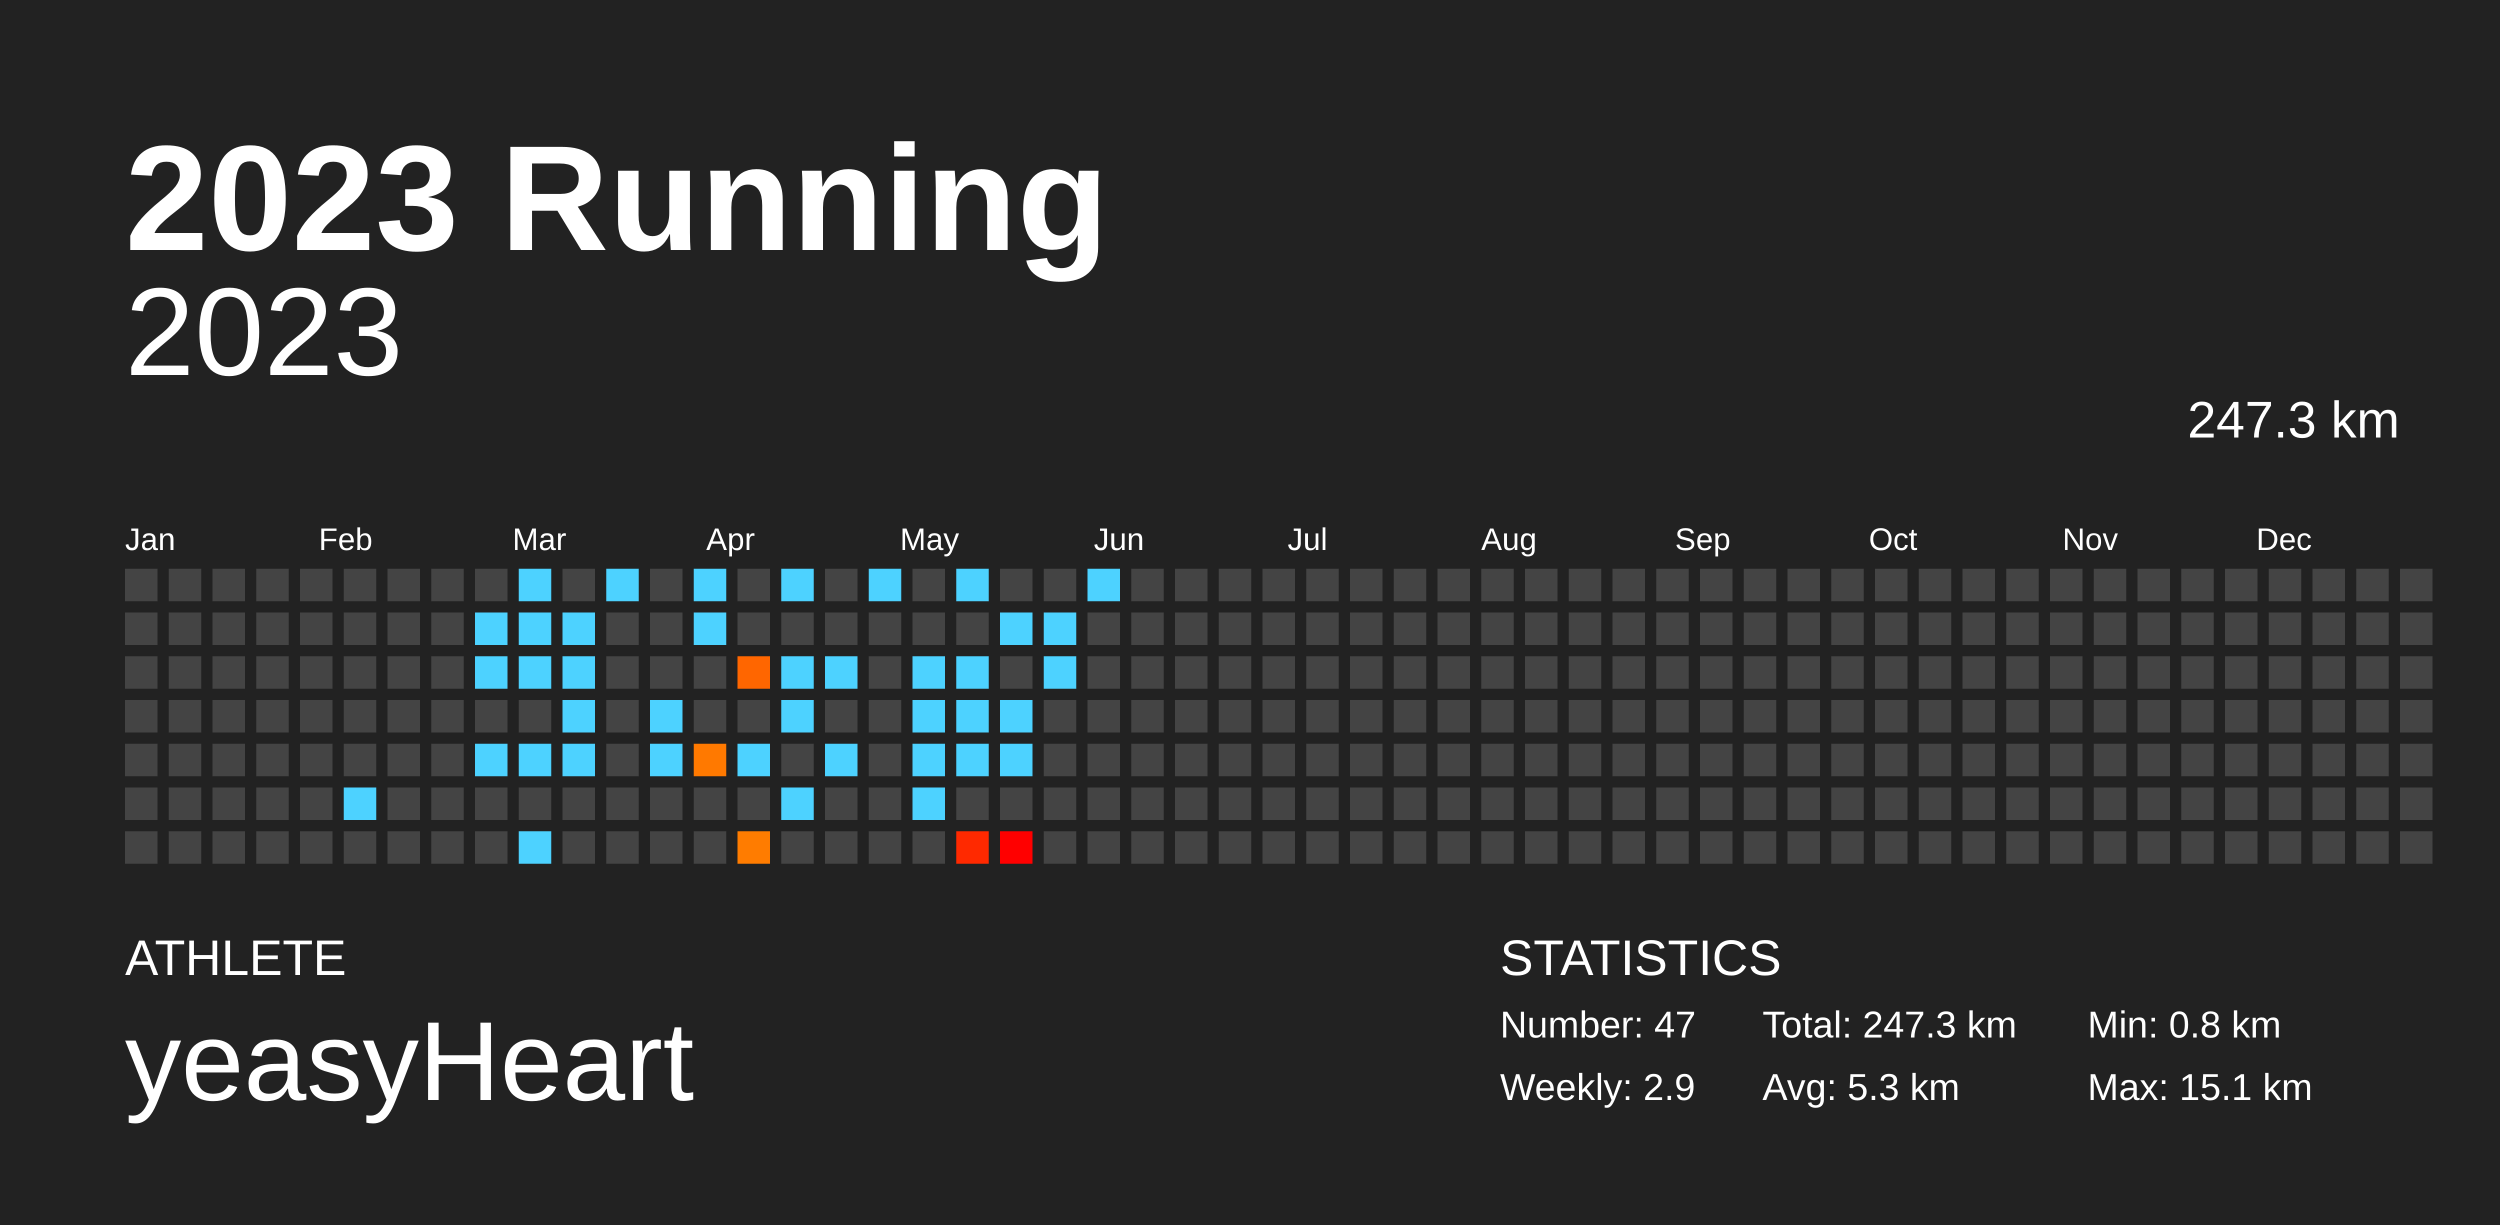
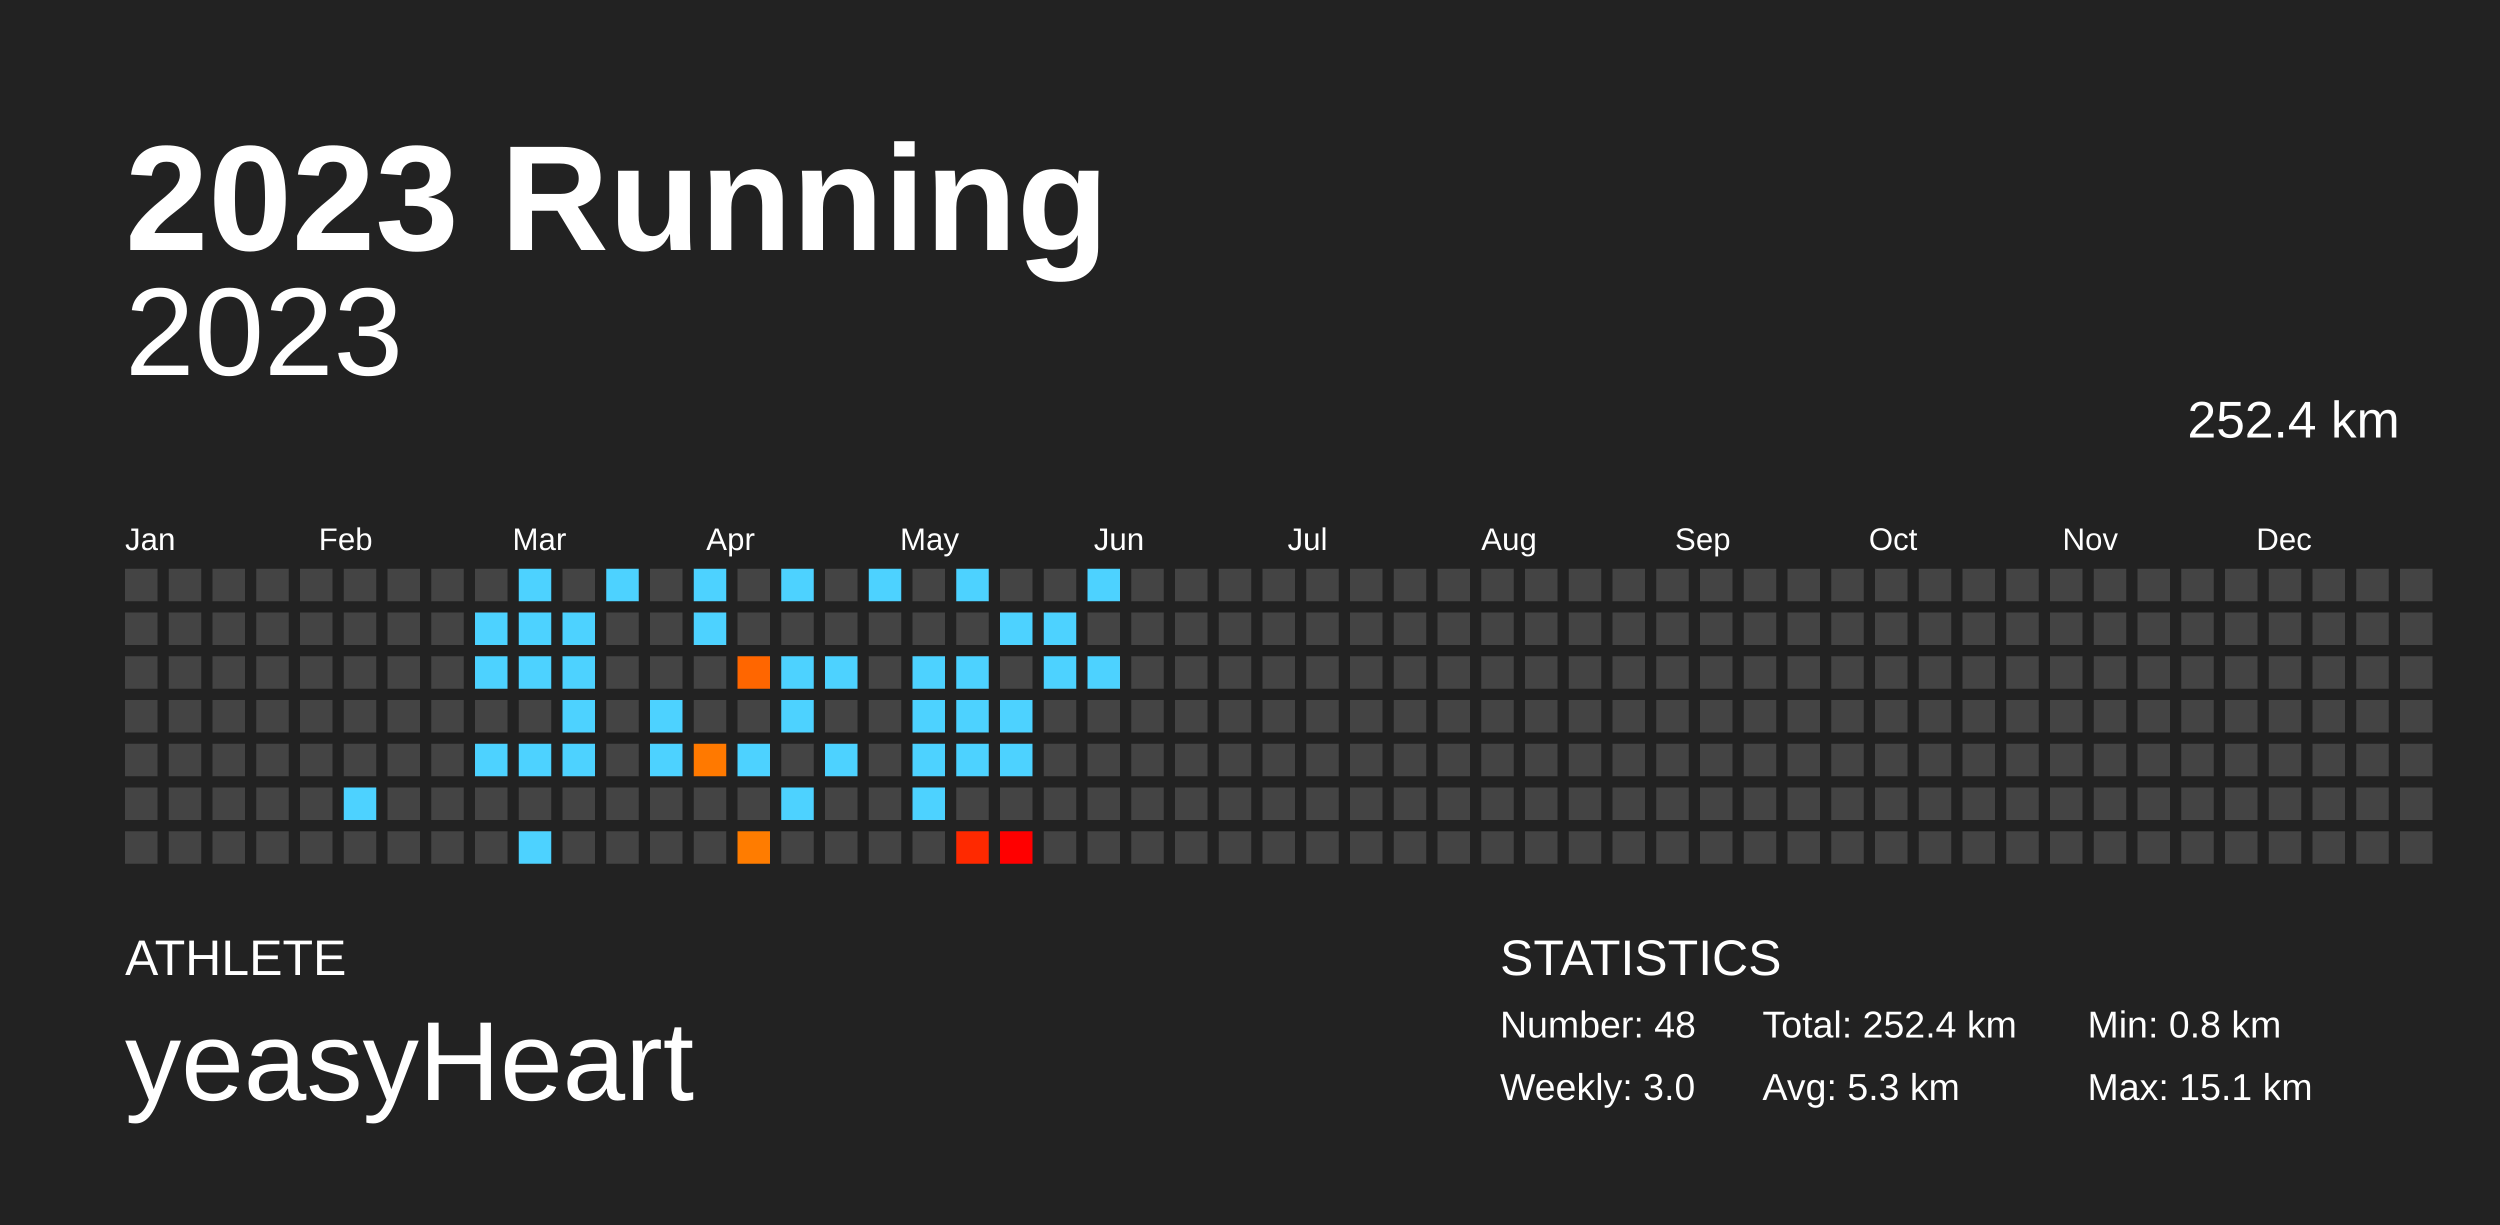
<svg xmlns="http://www.w3.org/2000/svg" baseProfile="full" height="98mm" version="1.1" viewBox="0,0,200,98" width="200mm">
  <defs />
  <rect fill="#222222" height="98" width="200" x="0" y="0" />
  <text fill="#FFFFFF" style="font-size:12px; font-family:Arial; font-weight:bold;" x="10" y="20">2023 Running</text>
  <text fill="#FFFFFF" style="font-size:4px; font-family:Arial" x="10" y="78">ATHLETE</text>
  <text fill="#FFFFFF" style="font-size:9px; font-family:Arial" x="10" y="88">yeasyHeart</text>
  <text fill="#FFFFFF" style="font-size:4px; font-family:Arial" x="120" y="78">STATISTICS</text>
-   <text fill="#FFFFFF" style="font-size:3px; font-family:Arial" x="120" y="83">Number: 47</text>
-   <text fill="#FFFFFF" style="font-size:3px; font-family:Arial" x="120" y="88">Weekly: 2.9</text>
-   <text fill="#FFFFFF" style="font-size:3px; font-family:Arial" x="141" y="83">Total: 247.3 km</text>
+   <text fill="#FFFFFF" style="font-size:3px; font-family:Arial" x="120" y="83">Number: 48</text>
+   <text fill="#FFFFFF" style="font-size:3px; font-family:Arial" x="120" y="88">Weekly: 3.0</text>
+   <text fill="#FFFFFF" style="font-size:3px; font-family:Arial" x="141" y="83">Total: 252.4 km</text>
  <text fill="#FFFFFF" style="font-size:3px; font-family:Arial" x="141" y="88">Avg: 5.3 km</text>
  <text fill="#FFFFFF" style="font-size:3px; font-family:Arial" x="167" y="83">Min: 0.8 km</text>
  <text fill="#FFFFFF" style="font-size:3px; font-family:Arial" x="167" y="88">Max: 15.1 km</text>
  <text alignment-baseline="hanging" fill="#FFFFFF" style="font-size:10.0px; font-family:Arial;" x="10" y="30">2023</text>
-   <text alignment-baseline="hanging" fill="#FFFFFF" style="font-size:4.125px; font-family:Arial;" x="175" y="35">247.3 km</text>
+   <text alignment-baseline="hanging" fill="#FFFFFF" style="font-size:4.125px; font-family:Arial;" x="175" y="35">252.4 km</text>
  <text fill="#FFFFFF" style="font-size:2.5px; font-family:Arial" x="10.0" y="44">Jan</text>
  <text fill="#FFFFFF" style="font-size:2.5px; font-family:Arial" x="25.5" y="44">Feb</text>
  <text fill="#FFFFFF" style="font-size:2.5px; font-family:Arial" x="41.0" y="44">Mar</text>
  <text fill="#FFFFFF" style="font-size:2.5px; font-family:Arial" x="56.5" y="44">Apr</text>
  <text fill="#FFFFFF" style="font-size:2.5px; font-family:Arial" x="72.0" y="44">May</text>
  <text fill="#FFFFFF" style="font-size:2.5px; font-family:Arial" x="87.5" y="44">Jun</text>
  <text fill="#FFFFFF" style="font-size:2.5px; font-family:Arial" x="103.0" y="44">Jul</text>
  <text fill="#FFFFFF" style="font-size:2.5px; font-family:Arial" x="118.5" y="44">Aug</text>
  <text fill="#FFFFFF" style="font-size:2.5px; font-family:Arial" x="134.0" y="44">Sep</text>
  <text fill="#FFFFFF" style="font-size:2.5px; font-family:Arial" x="149.5" y="44">Oct</text>
  <text fill="#FFFFFF" style="font-size:2.5px; font-family:Arial" x="165.0" y="44">Nov</text>
  <text fill="#FFFFFF" style="font-size:2.5px; font-family:Arial" x="180.5" y="44">Dec</text>
  <rect fill="#444444" height="2.6" width="2.6" x="10.0" y="45.5" />
  <rect fill="#444444" height="2.6" width="2.6" x="10.0" y="49.0" />
  <rect fill="#444444" height="2.6" width="2.6" x="10.0" y="52.5" />
  <rect fill="#444444" height="2.6" width="2.6" x="10.0" y="56.0" />
  <rect fill="#444444" height="2.6" width="2.6" x="10.0" y="59.5" />
  <rect fill="#444444" height="2.6" width="2.6" x="10.0" y="63.0" />
  <rect fill="#444444" height="2.6" width="2.6" x="10.0" y="66.5" />
  <rect fill="#444444" height="2.6" width="2.6" x="13.5" y="45.5" />
  <rect fill="#444444" height="2.6" width="2.6" x="13.5" y="49.0" />
  <rect fill="#444444" height="2.6" width="2.6" x="13.5" y="52.5" />
  <rect fill="#444444" height="2.6" width="2.6" x="13.5" y="56.0" />
  <rect fill="#444444" height="2.6" width="2.6" x="13.5" y="59.5" />
  <rect fill="#444444" height="2.6" width="2.6" x="13.5" y="63.0" />
  <rect fill="#444444" height="2.6" width="2.6" x="13.5" y="66.5" />
  <rect fill="#444444" height="2.6" width="2.6" x="17.0" y="45.5" />
  <rect fill="#444444" height="2.6" width="2.6" x="17.0" y="49.0" />
  <rect fill="#444444" height="2.6" width="2.6" x="17.0" y="52.5" />
  <rect fill="#444444" height="2.6" width="2.6" x="17.0" y="56.0" />
  <rect fill="#444444" height="2.6" width="2.6" x="17.0" y="59.5" />
  <rect fill="#444444" height="2.6" width="2.6" x="17.0" y="63.0" />
  <rect fill="#444444" height="2.6" width="2.6" x="17.0" y="66.5" />
  <rect fill="#444444" height="2.6" width="2.6" x="20.5" y="45.5" />
  <rect fill="#444444" height="2.6" width="2.6" x="20.5" y="49.0" />
  <rect fill="#444444" height="2.6" width="2.6" x="20.5" y="52.5" />
  <rect fill="#444444" height="2.6" width="2.6" x="20.5" y="56.0" />
  <rect fill="#444444" height="2.6" width="2.6" x="20.5" y="59.5" />
  <rect fill="#444444" height="2.6" width="2.6" x="20.5" y="63.0" />
  <rect fill="#444444" height="2.6" width="2.6" x="20.5" y="66.5" />
  <rect fill="#444444" height="2.6" width="2.6" x="24.0" y="45.5" />
  <rect fill="#444444" height="2.6" width="2.6" x="24.0" y="49.0" />
  <rect fill="#444444" height="2.6" width="2.6" x="24.0" y="52.5" />
  <rect fill="#444444" height="2.6" width="2.6" x="24.0" y="56.0" />
  <rect fill="#444444" height="2.6" width="2.6" x="24.0" y="59.5" />
  <rect fill="#444444" height="2.6" width="2.6" x="24.0" y="63.0" />
  <rect fill="#444444" height="2.6" width="2.6" x="24.0" y="66.5" />
  <rect fill="#444444" height="2.6" width="2.6" x="27.5" y="45.5" />
  <rect fill="#444444" height="2.6" width="2.6" x="27.5" y="49.0" />
  <rect fill="#444444" height="2.6" width="2.6" x="27.5" y="52.5" />
  <rect fill="#444444" height="2.6" width="2.6" x="27.5" y="56.0" />
  <rect fill="#444444" height="2.6" width="2.6" x="27.5" y="59.5" />
  <rect fill="#4dd2ff" height="2.6" width="2.6" x="27.5" y="63.0" />
  <rect fill="#444444" height="2.6" width="2.6" x="27.5" y="66.5" />
  <rect fill="#444444" height="2.6" width="2.6" x="31.0" y="45.5" />
  <rect fill="#444444" height="2.6" width="2.6" x="31.0" y="49.0" />
  <rect fill="#444444" height="2.6" width="2.6" x="31.0" y="52.5" />
  <rect fill="#444444" height="2.6" width="2.6" x="31.0" y="56.0" />
  <rect fill="#444444" height="2.6" width="2.6" x="31.0" y="59.5" />
  <rect fill="#444444" height="2.6" width="2.6" x="31.0" y="63.0" />
  <rect fill="#444444" height="2.6" width="2.6" x="31.0" y="66.5" />
  <rect fill="#444444" height="2.6" width="2.6" x="34.5" y="45.5" />
  <rect fill="#444444" height="2.6" width="2.6" x="34.5" y="49.0" />
  <rect fill="#444444" height="2.6" width="2.6" x="34.5" y="52.5" />
  <rect fill="#444444" height="2.6" width="2.6" x="34.5" y="56.0" />
  <rect fill="#444444" height="2.6" width="2.6" x="34.5" y="59.5" />
  <rect fill="#444444" height="2.6" width="2.6" x="34.5" y="63.0" />
  <rect fill="#444444" height="2.6" width="2.6" x="34.5" y="66.5" />
  <rect fill="#444444" height="2.6" width="2.6" x="38.0" y="45.5" />
  <rect fill="#4dd2ff" height="2.6" width="2.6" x="38.0" y="49.0" />
  <rect fill="#4dd2ff" height="2.6" width="2.6" x="38.0" y="52.5" />
  <rect fill="#444444" height="2.6" width="2.6" x="38.0" y="56.0" />
  <rect fill="#4dd2ff" height="2.6" width="2.6" x="38.0" y="59.5" />
  <rect fill="#444444" height="2.6" width="2.6" x="38.0" y="63.0" />
  <rect fill="#444444" height="2.6" width="2.6" x="38.0" y="66.5" />
  <rect fill="#4dd2ff" height="2.6" width="2.6" x="41.5" y="45.5" />
  <rect fill="#4dd2ff" height="2.6" width="2.6" x="41.5" y="49.0" />
  <rect fill="#4dd2ff" height="2.6" width="2.6" x="41.5" y="52.5" />
  <rect fill="#444444" height="2.6" width="2.6" x="41.5" y="56.0" />
  <rect fill="#4dd2ff" height="2.6" width="2.6" x="41.5" y="59.5" />
  <rect fill="#444444" height="2.6" width="2.6" x="41.5" y="63.0" />
  <rect fill="#4dd2ff" height="2.6" width="2.6" x="41.5" y="66.5" />
  <rect fill="#444444" height="2.6" width="2.6" x="45.0" y="45.5" />
  <rect fill="#4dd2ff" height="2.6" width="2.6" x="45.0" y="49.0" />
  <rect fill="#4dd2ff" height="2.6" width="2.6" x="45.0" y="52.5" />
  <rect fill="#4dd2ff" height="2.6" width="2.6" x="45.0" y="56.0" />
  <rect fill="#4dd2ff" height="2.6" width="2.6" x="45.0" y="59.5" />
  <rect fill="#444444" height="2.6" width="2.6" x="45.0" y="63.0" />
  <rect fill="#444444" height="2.6" width="2.6" x="45.0" y="66.5" />
  <rect fill="#4dd2ff" height="2.6" width="2.6" x="48.5" y="45.5" />
  <rect fill="#444444" height="2.6" width="2.6" x="48.5" y="49.0" />
  <rect fill="#444444" height="2.6" width="2.6" x="48.5" y="52.5" />
  <rect fill="#444444" height="2.6" width="2.6" x="48.5" y="56.0" />
  <rect fill="#444444" height="2.6" width="2.6" x="48.5" y="59.5" />
  <rect fill="#444444" height="2.6" width="2.6" x="48.5" y="63.0" />
  <rect fill="#444444" height="2.6" width="2.6" x="48.5" y="66.5" />
  <rect fill="#444444" height="2.6" width="2.6" x="52.0" y="45.5" />
  <rect fill="#444444" height="2.6" width="2.6" x="52.0" y="49.0" />
  <rect fill="#444444" height="2.6" width="2.6" x="52.0" y="52.5" />
  <rect fill="#4dd2ff" height="2.6" width="2.6" x="52.0" y="56.0" />
  <rect fill="#4dd2ff" height="2.6" width="2.6" x="52.0" y="59.5" />
  <rect fill="#444444" height="2.6" width="2.6" x="52.0" y="63.0" />
  <rect fill="#444444" height="2.6" width="2.6" x="52.0" y="66.5" />
  <rect fill="#4dd2ff" height="2.6" width="2.6" x="55.5" y="45.5" />
  <rect fill="#4dd2ff" height="2.6" width="2.6" x="55.5" y="49.0" />
  <rect fill="#444444" height="2.6" width="2.6" x="55.5" y="52.5" />
  <rect fill="#444444" height="2.6" width="2.6" x="55.5" y="56.0" />
  <rect fill="#ff7900" height="2.6" width="2.6" x="55.5" y="59.5" />
  <rect fill="#444444" height="2.6" width="2.6" x="55.5" y="63.0" />
  <rect fill="#444444" height="2.6" width="2.6" x="55.5" y="66.5" />
  <rect fill="#444444" height="2.6" width="2.6" x="59.0" y="45.5" />
  <rect fill="#444444" height="2.6" width="2.6" x="59.0" y="49.0" />
  <rect fill="#ff6600" height="2.6" width="2.6" x="59.0" y="52.5" />
  <rect fill="#444444" height="2.6" width="2.6" x="59.0" y="56.0" />
  <rect fill="#4dd2ff" height="2.6" width="2.6" x="59.0" y="59.5" />
  <rect fill="#444444" height="2.6" width="2.6" x="59.0" y="63.0" />
  <rect fill="#ff7c00" height="2.6" width="2.6" x="59.0" y="66.5" />
  <rect fill="#4dd2ff" height="2.6" width="2.6" x="62.5" y="45.5" />
  <rect fill="#444444" height="2.6" width="2.6" x="62.5" y="49.0" />
  <rect fill="#4dd2ff" height="2.6" width="2.6" x="62.5" y="52.5" />
  <rect fill="#4dd2ff" height="2.6" width="2.6" x="62.5" y="56.0" />
  <rect fill="#444444" height="2.6" width="2.6" x="62.5" y="59.5" />
  <rect fill="#4dd2ff" height="2.6" width="2.6" x="62.5" y="63.0" />
  <rect fill="#444444" height="2.6" width="2.6" x="62.5" y="66.5" />
  <rect fill="#444444" height="2.6" width="2.6" x="66.0" y="45.5" />
  <rect fill="#444444" height="2.6" width="2.6" x="66.0" y="49.0" />
  <rect fill="#4dd2ff" height="2.6" width="2.6" x="66.0" y="52.5" />
  <rect fill="#444444" height="2.6" width="2.6" x="66.0" y="56.0" />
  <rect fill="#4dd2ff" height="2.6" width="2.6" x="66.0" y="59.5" />
  <rect fill="#444444" height="2.6" width="2.6" x="66.0" y="63.0" />
  <rect fill="#444444" height="2.6" width="2.6" x="66.0" y="66.5" />
  <rect fill="#4dd2ff" height="2.6" width="2.6" x="69.5" y="45.5" />
  <rect fill="#444444" height="2.6" width="2.6" x="69.5" y="49.0" />
  <rect fill="#444444" height="2.6" width="2.6" x="69.5" y="52.5" />
  <rect fill="#444444" height="2.6" width="2.6" x="69.5" y="56.0" />
  <rect fill="#444444" height="2.6" width="2.6" x="69.5" y="59.5" />
  <rect fill="#444444" height="2.6" width="2.6" x="69.5" y="63.0" />
  <rect fill="#444444" height="2.6" width="2.6" x="69.5" y="66.5" />
  <rect fill="#444444" height="2.6" width="2.6" x="73.0" y="45.5" />
  <rect fill="#444444" height="2.6" width="2.6" x="73.0" y="49.0" />
  <rect fill="#4dd2ff" height="2.6" width="2.6" x="73.0" y="52.5" />
  <rect fill="#4dd2ff" height="2.6" width="2.6" x="73.0" y="56.0" />
  <rect fill="#4dd2ff" height="2.6" width="2.6" x="73.0" y="59.5" />
  <rect fill="#4dd2ff" height="2.6" width="2.6" x="73.0" y="63.0" />
  <rect fill="#444444" height="2.6" width="2.6" x="73.0" y="66.5" />
  <rect fill="#4dd2ff" height="2.6" width="2.6" x="76.5" y="45.5" />
  <rect fill="#444444" height="2.6" width="2.6" x="76.5" y="49.0" />
  <rect fill="#4dd2ff" height="2.6" width="2.6" x="76.5" y="52.5" />
  <rect fill="#4dd2ff" height="2.6" width="2.6" x="76.5" y="56.0" />
  <rect fill="#4dd2ff" height="2.6" width="2.6" x="76.5" y="59.5" />
  <rect fill="#444444" height="2.6" width="2.6" x="76.5" y="63.0" />
  <rect fill="#ff2900" height="2.6" width="2.6" x="76.5" y="66.5" />
  <rect fill="#444444" height="2.6" width="2.6" x="80.0" y="45.5" />
  <rect fill="#4dd2ff" height="2.6" width="2.6" x="80.0" y="49.0" />
  <rect fill="#444444" height="2.6" width="2.6" x="80.0" y="52.5" />
  <rect fill="#4dd2ff" height="2.6" width="2.6" x="80.0" y="56.0" />
  <rect fill="#4dd2ff" height="2.6" width="2.6" x="80.0" y="59.5" />
  <rect fill="#444444" height="2.6" width="2.6" x="80.0" y="63.0" />
  <rect fill="#ff0000" height="2.6" width="2.6" x="80.0" y="66.5" />
  <rect fill="#444444" height="2.6" width="2.6" x="83.5" y="45.5" />
  <rect fill="#4dd2ff" height="2.6" width="2.6" x="83.5" y="49.0" />
  <rect fill="#4dd2ff" height="2.6" width="2.6" x="83.5" y="52.5" />
  <rect fill="#444444" height="2.6" width="2.6" x="83.5" y="56.0" />
  <rect fill="#444444" height="2.6" width="2.6" x="83.5" y="59.5" />
  <rect fill="#444444" height="2.6" width="2.6" x="83.5" y="63.0" />
  <rect fill="#444444" height="2.6" width="2.6" x="83.5" y="66.5" />
  <rect fill="#4dd2ff" height="2.6" width="2.6" x="87.0" y="45.5" />
  <rect fill="#444444" height="2.6" width="2.6" x="87.0" y="49.0" />
-   <rect fill="#444444" height="2.6" width="2.6" x="87.0" y="52.5" />
+   <rect fill="#4dd2ff" height="2.6" width="2.6" x="87.0" y="52.5" />
  <rect fill="#444444" height="2.6" width="2.6" x="87.0" y="56.0" />
  <rect fill="#444444" height="2.6" width="2.6" x="87.0" y="59.5" />
  <rect fill="#444444" height="2.6" width="2.6" x="87.0" y="63.0" />
  <rect fill="#444444" height="2.6" width="2.6" x="87.0" y="66.5" />
  <rect fill="#444444" height="2.6" width="2.6" x="90.5" y="45.5" />
  <rect fill="#444444" height="2.6" width="2.6" x="90.5" y="49.0" />
  <rect fill="#444444" height="2.6" width="2.6" x="90.5" y="52.5" />
  <rect fill="#444444" height="2.6" width="2.6" x="90.5" y="56.0" />
  <rect fill="#444444" height="2.6" width="2.6" x="90.5" y="59.5" />
  <rect fill="#444444" height="2.6" width="2.6" x="90.5" y="63.0" />
  <rect fill="#444444" height="2.6" width="2.6" x="90.5" y="66.5" />
  <rect fill="#444444" height="2.6" width="2.6" x="94.0" y="45.5" />
  <rect fill="#444444" height="2.6" width="2.6" x="94.0" y="49.0" />
  <rect fill="#444444" height="2.6" width="2.6" x="94.0" y="52.5" />
  <rect fill="#444444" height="2.6" width="2.6" x="94.0" y="56.0" />
  <rect fill="#444444" height="2.6" width="2.6" x="94.0" y="59.5" />
  <rect fill="#444444" height="2.6" width="2.6" x="94.0" y="63.0" />
  <rect fill="#444444" height="2.6" width="2.6" x="94.0" y="66.5" />
  <rect fill="#444444" height="2.6" width="2.6" x="97.5" y="45.5" />
  <rect fill="#444444" height="2.6" width="2.6" x="97.5" y="49.0" />
  <rect fill="#444444" height="2.6" width="2.6" x="97.5" y="52.5" />
  <rect fill="#444444" height="2.6" width="2.6" x="97.5" y="56.0" />
  <rect fill="#444444" height="2.6" width="2.6" x="97.5" y="59.5" />
  <rect fill="#444444" height="2.6" width="2.6" x="97.5" y="63.0" />
  <rect fill="#444444" height="2.6" width="2.6" x="97.5" y="66.5" />
  <rect fill="#444444" height="2.6" width="2.6" x="101.0" y="45.5" />
  <rect fill="#444444" height="2.6" width="2.6" x="101.0" y="49.0" />
  <rect fill="#444444" height="2.6" width="2.6" x="101.0" y="52.5" />
  <rect fill="#444444" height="2.6" width="2.6" x="101.0" y="56.0" />
  <rect fill="#444444" height="2.6" width="2.6" x="101.0" y="59.5" />
  <rect fill="#444444" height="2.6" width="2.6" x="101.0" y="63.0" />
  <rect fill="#444444" height="2.6" width="2.6" x="101.0" y="66.5" />
  <rect fill="#444444" height="2.6" width="2.6" x="104.5" y="45.5" />
  <rect fill="#444444" height="2.6" width="2.6" x="104.5" y="49.0" />
  <rect fill="#444444" height="2.6" width="2.6" x="104.5" y="52.5" />
  <rect fill="#444444" height="2.6" width="2.6" x="104.5" y="56.0" />
  <rect fill="#444444" height="2.6" width="2.6" x="104.5" y="59.5" />
  <rect fill="#444444" height="2.6" width="2.6" x="104.5" y="63.0" />
  <rect fill="#444444" height="2.6" width="2.6" x="104.5" y="66.5" />
  <rect fill="#444444" height="2.6" width="2.6" x="108.0" y="45.5" />
  <rect fill="#444444" height="2.6" width="2.6" x="108.0" y="49.0" />
  <rect fill="#444444" height="2.6" width="2.6" x="108.0" y="52.5" />
  <rect fill="#444444" height="2.6" width="2.6" x="108.0" y="56.0" />
  <rect fill="#444444" height="2.6" width="2.6" x="108.0" y="59.5" />
  <rect fill="#444444" height="2.6" width="2.6" x="108.0" y="63.0" />
  <rect fill="#444444" height="2.6" width="2.6" x="108.0" y="66.5" />
  <rect fill="#444444" height="2.6" width="2.6" x="111.5" y="45.5" />
  <rect fill="#444444" height="2.6" width="2.6" x="111.5" y="49.0" />
  <rect fill="#444444" height="2.6" width="2.6" x="111.5" y="52.5" />
  <rect fill="#444444" height="2.6" width="2.6" x="111.5" y="56.0" />
  <rect fill="#444444" height="2.6" width="2.6" x="111.5" y="59.5" />
  <rect fill="#444444" height="2.6" width="2.6" x="111.5" y="63.0" />
  <rect fill="#444444" height="2.6" width="2.6" x="111.5" y="66.5" />
  <rect fill="#444444" height="2.6" width="2.6" x="115.0" y="45.5" />
  <rect fill="#444444" height="2.6" width="2.6" x="115.0" y="49.0" />
  <rect fill="#444444" height="2.6" width="2.6" x="115.0" y="52.5" />
  <rect fill="#444444" height="2.6" width="2.6" x="115.0" y="56.0" />
  <rect fill="#444444" height="2.6" width="2.6" x="115.0" y="59.5" />
  <rect fill="#444444" height="2.6" width="2.6" x="115.0" y="63.0" />
  <rect fill="#444444" height="2.6" width="2.6" x="115.0" y="66.5" />
  <rect fill="#444444" height="2.6" width="2.6" x="118.5" y="45.5" />
  <rect fill="#444444" height="2.6" width="2.6" x="118.5" y="49.0" />
  <rect fill="#444444" height="2.6" width="2.6" x="118.5" y="52.5" />
  <rect fill="#444444" height="2.6" width="2.6" x="118.5" y="56.0" />
  <rect fill="#444444" height="2.6" width="2.6" x="118.5" y="59.5" />
  <rect fill="#444444" height="2.6" width="2.6" x="118.5" y="63.0" />
  <rect fill="#444444" height="2.6" width="2.6" x="118.5" y="66.5" />
  <rect fill="#444444" height="2.6" width="2.6" x="122.0" y="45.5" />
  <rect fill="#444444" height="2.6" width="2.6" x="122.0" y="49.0" />
  <rect fill="#444444" height="2.6" width="2.6" x="122.0" y="52.5" />
  <rect fill="#444444" height="2.6" width="2.6" x="122.0" y="56.0" />
  <rect fill="#444444" height="2.6" width="2.6" x="122.0" y="59.5" />
  <rect fill="#444444" height="2.6" width="2.6" x="122.0" y="63.0" />
  <rect fill="#444444" height="2.6" width="2.6" x="122.0" y="66.5" />
  <rect fill="#444444" height="2.6" width="2.6" x="125.5" y="45.5" />
  <rect fill="#444444" height="2.6" width="2.6" x="125.5" y="49.0" />
  <rect fill="#444444" height="2.6" width="2.6" x="125.5" y="52.5" />
  <rect fill="#444444" height="2.6" width="2.6" x="125.5" y="56.0" />
  <rect fill="#444444" height="2.6" width="2.6" x="125.5" y="59.5" />
  <rect fill="#444444" height="2.6" width="2.6" x="125.5" y="63.0" />
  <rect fill="#444444" height="2.6" width="2.6" x="125.5" y="66.5" />
  <rect fill="#444444" height="2.6" width="2.6" x="129.0" y="45.5" />
  <rect fill="#444444" height="2.6" width="2.6" x="129.0" y="49.0" />
  <rect fill="#444444" height="2.6" width="2.6" x="129.0" y="52.5" />
  <rect fill="#444444" height="2.6" width="2.6" x="129.0" y="56.0" />
  <rect fill="#444444" height="2.6" width="2.6" x="129.0" y="59.5" />
  <rect fill="#444444" height="2.6" width="2.6" x="129.0" y="63.0" />
  <rect fill="#444444" height="2.6" width="2.6" x="129.0" y="66.5" />
  <rect fill="#444444" height="2.6" width="2.6" x="132.5" y="45.5" />
  <rect fill="#444444" height="2.6" width="2.6" x="132.5" y="49.0" />
  <rect fill="#444444" height="2.6" width="2.6" x="132.5" y="52.5" />
  <rect fill="#444444" height="2.6" width="2.6" x="132.5" y="56.0" />
  <rect fill="#444444" height="2.6" width="2.6" x="132.5" y="59.5" />
  <rect fill="#444444" height="2.6" width="2.6" x="132.5" y="63.0" />
  <rect fill="#444444" height="2.6" width="2.6" x="132.5" y="66.5" />
  <rect fill="#444444" height="2.6" width="2.6" x="136.0" y="45.5" />
  <rect fill="#444444" height="2.6" width="2.6" x="136.0" y="49.0" />
  <rect fill="#444444" height="2.6" width="2.6" x="136.0" y="52.5" />
  <rect fill="#444444" height="2.6" width="2.6" x="136.0" y="56.0" />
  <rect fill="#444444" height="2.6" width="2.6" x="136.0" y="59.5" />
  <rect fill="#444444" height="2.6" width="2.6" x="136.0" y="63.0" />
  <rect fill="#444444" height="2.6" width="2.6" x="136.0" y="66.5" />
  <rect fill="#444444" height="2.6" width="2.6" x="139.5" y="45.5" />
  <rect fill="#444444" height="2.6" width="2.6" x="139.5" y="49.0" />
  <rect fill="#444444" height="2.6" width="2.6" x="139.5" y="52.5" />
  <rect fill="#444444" height="2.6" width="2.6" x="139.5" y="56.0" />
  <rect fill="#444444" height="2.6" width="2.6" x="139.5" y="59.5" />
  <rect fill="#444444" height="2.6" width="2.6" x="139.5" y="63.0" />
  <rect fill="#444444" height="2.6" width="2.6" x="139.5" y="66.5" />
  <rect fill="#444444" height="2.6" width="2.6" x="143.0" y="45.5" />
  <rect fill="#444444" height="2.6" width="2.6" x="143.0" y="49.0" />
  <rect fill="#444444" height="2.6" width="2.6" x="143.0" y="52.5" />
  <rect fill="#444444" height="2.6" width="2.6" x="143.0" y="56.0" />
  <rect fill="#444444" height="2.6" width="2.6" x="143.0" y="59.5" />
  <rect fill="#444444" height="2.6" width="2.6" x="143.0" y="63.0" />
  <rect fill="#444444" height="2.6" width="2.6" x="143.0" y="66.5" />
  <rect fill="#444444" height="2.6" width="2.6" x="146.5" y="45.5" />
  <rect fill="#444444" height="2.6" width="2.6" x="146.5" y="49.0" />
  <rect fill="#444444" height="2.6" width="2.6" x="146.5" y="52.5" />
  <rect fill="#444444" height="2.6" width="2.6" x="146.5" y="56.0" />
  <rect fill="#444444" height="2.6" width="2.6" x="146.5" y="59.5" />
  <rect fill="#444444" height="2.6" width="2.6" x="146.5" y="63.0" />
  <rect fill="#444444" height="2.6" width="2.6" x="146.5" y="66.5" />
  <rect fill="#444444" height="2.6" width="2.6" x="150.0" y="45.5" />
  <rect fill="#444444" height="2.6" width="2.6" x="150.0" y="49.0" />
  <rect fill="#444444" height="2.6" width="2.6" x="150.0" y="52.5" />
  <rect fill="#444444" height="2.6" width="2.6" x="150.0" y="56.0" />
  <rect fill="#444444" height="2.6" width="2.6" x="150.0" y="59.5" />
  <rect fill="#444444" height="2.6" width="2.6" x="150.0" y="63.0" />
  <rect fill="#444444" height="2.6" width="2.6" x="150.0" y="66.5" />
  <rect fill="#444444" height="2.6" width="2.6" x="153.5" y="45.5" />
  <rect fill="#444444" height="2.6" width="2.6" x="153.5" y="49.0" />
  <rect fill="#444444" height="2.6" width="2.6" x="153.5" y="52.5" />
  <rect fill="#444444" height="2.6" width="2.6" x="153.5" y="56.0" />
  <rect fill="#444444" height="2.6" width="2.6" x="153.5" y="59.5" />
  <rect fill="#444444" height="2.6" width="2.6" x="153.5" y="63.0" />
  <rect fill="#444444" height="2.6" width="2.6" x="153.5" y="66.5" />
  <rect fill="#444444" height="2.6" width="2.6" x="157.0" y="45.5" />
  <rect fill="#444444" height="2.6" width="2.6" x="157.0" y="49.0" />
  <rect fill="#444444" height="2.6" width="2.6" x="157.0" y="52.5" />
  <rect fill="#444444" height="2.6" width="2.6" x="157.0" y="56.0" />
  <rect fill="#444444" height="2.6" width="2.6" x="157.0" y="59.5" />
  <rect fill="#444444" height="2.6" width="2.6" x="157.0" y="63.0" />
  <rect fill="#444444" height="2.6" width="2.6" x="157.0" y="66.5" />
  <rect fill="#444444" height="2.6" width="2.6" x="160.5" y="45.5" />
  <rect fill="#444444" height="2.6" width="2.6" x="160.5" y="49.0" />
  <rect fill="#444444" height="2.6" width="2.6" x="160.5" y="52.5" />
  <rect fill="#444444" height="2.6" width="2.6" x="160.5" y="56.0" />
  <rect fill="#444444" height="2.6" width="2.6" x="160.5" y="59.5" />
  <rect fill="#444444" height="2.6" width="2.6" x="160.5" y="63.0" />
  <rect fill="#444444" height="2.6" width="2.6" x="160.5" y="66.5" />
  <rect fill="#444444" height="2.6" width="2.6" x="164.0" y="45.5" />
  <rect fill="#444444" height="2.6" width="2.6" x="164.0" y="49.0" />
  <rect fill="#444444" height="2.6" width="2.6" x="164.0" y="52.5" />
  <rect fill="#444444" height="2.6" width="2.6" x="164.0" y="56.0" />
  <rect fill="#444444" height="2.6" width="2.6" x="164.0" y="59.5" />
  <rect fill="#444444" height="2.6" width="2.6" x="164.0" y="63.0" />
  <rect fill="#444444" height="2.6" width="2.6" x="164.0" y="66.5" />
  <rect fill="#444444" height="2.6" width="2.6" x="167.5" y="45.5" />
  <rect fill="#444444" height="2.6" width="2.6" x="167.5" y="49.0" />
  <rect fill="#444444" height="2.6" width="2.6" x="167.5" y="52.5" />
  <rect fill="#444444" height="2.6" width="2.6" x="167.5" y="56.0" />
  <rect fill="#444444" height="2.6" width="2.6" x="167.5" y="59.5" />
  <rect fill="#444444" height="2.6" width="2.6" x="167.5" y="63.0" />
  <rect fill="#444444" height="2.6" width="2.6" x="167.5" y="66.5" />
  <rect fill="#444444" height="2.6" width="2.6" x="171.0" y="45.5" />
  <rect fill="#444444" height="2.6" width="2.6" x="171.0" y="49.0" />
  <rect fill="#444444" height="2.6" width="2.6" x="171.0" y="52.5" />
  <rect fill="#444444" height="2.6" width="2.6" x="171.0" y="56.0" />
  <rect fill="#444444" height="2.6" width="2.6" x="171.0" y="59.5" />
  <rect fill="#444444" height="2.6" width="2.6" x="171.0" y="63.0" />
  <rect fill="#444444" height="2.6" width="2.6" x="171.0" y="66.5" />
  <rect fill="#444444" height="2.6" width="2.6" x="174.5" y="45.5" />
  <rect fill="#444444" height="2.6" width="2.6" x="174.5" y="49.0" />
  <rect fill="#444444" height="2.6" width="2.6" x="174.5" y="52.5" />
  <rect fill="#444444" height="2.6" width="2.6" x="174.5" y="56.0" />
  <rect fill="#444444" height="2.6" width="2.6" x="174.5" y="59.5" />
  <rect fill="#444444" height="2.6" width="2.6" x="174.5" y="63.0" />
  <rect fill="#444444" height="2.6" width="2.6" x="174.5" y="66.5" />
  <rect fill="#444444" height="2.6" width="2.6" x="178.0" y="45.5" />
  <rect fill="#444444" height="2.6" width="2.6" x="178.0" y="49.0" />
  <rect fill="#444444" height="2.6" width="2.6" x="178.0" y="52.5" />
  <rect fill="#444444" height="2.6" width="2.6" x="178.0" y="56.0" />
  <rect fill="#444444" height="2.6" width="2.6" x="178.0" y="59.5" />
  <rect fill="#444444" height="2.6" width="2.6" x="178.0" y="63.0" />
  <rect fill="#444444" height="2.6" width="2.6" x="178.0" y="66.5" />
  <rect fill="#444444" height="2.6" width="2.6" x="181.5" y="45.5" />
  <rect fill="#444444" height="2.6" width="2.6" x="181.5" y="49.0" />
  <rect fill="#444444" height="2.6" width="2.6" x="181.5" y="52.5" />
  <rect fill="#444444" height="2.6" width="2.6" x="181.5" y="56.0" />
  <rect fill="#444444" height="2.6" width="2.6" x="181.5" y="59.5" />
  <rect fill="#444444" height="2.6" width="2.6" x="181.5" y="63.0" />
  <rect fill="#444444" height="2.6" width="2.6" x="181.5" y="66.5" />
  <rect fill="#444444" height="2.6" width="2.6" x="185.0" y="45.5" />
  <rect fill="#444444" height="2.6" width="2.6" x="185.0" y="49.0" />
  <rect fill="#444444" height="2.6" width="2.6" x="185.0" y="52.5" />
  <rect fill="#444444" height="2.6" width="2.6" x="185.0" y="56.0" />
  <rect fill="#444444" height="2.6" width="2.6" x="185.0" y="59.5" />
  <rect fill="#444444" height="2.6" width="2.6" x="185.0" y="63.0" />
  <rect fill="#444444" height="2.6" width="2.6" x="185.0" y="66.5" />
  <rect fill="#444444" height="2.6" width="2.6" x="188.5" y="45.5" />
  <rect fill="#444444" height="2.6" width="2.6" x="188.5" y="49.0" />
  <rect fill="#444444" height="2.6" width="2.6" x="188.5" y="52.5" />
  <rect fill="#444444" height="2.6" width="2.6" x="188.5" y="56.0" />
  <rect fill="#444444" height="2.6" width="2.6" x="188.5" y="59.5" />
  <rect fill="#444444" height="2.6" width="2.6" x="188.5" y="63.0" />
  <rect fill="#444444" height="2.6" width="2.6" x="188.5" y="66.5" />
  <rect fill="#444444" height="2.6" width="2.6" x="192.0" y="45.5" />
  <rect fill="#444444" height="2.6" width="2.6" x="192.0" y="49.0" />
  <rect fill="#444444" height="2.6" width="2.6" x="192.0" y="52.5" />
  <rect fill="#444444" height="2.6" width="2.6" x="192.0" y="56.0" />
  <rect fill="#444444" height="2.6" width="2.6" x="192.0" y="59.5" />
  <rect fill="#444444" height="2.6" width="2.6" x="192.0" y="63.0" />
  <rect fill="#444444" height="2.6" width="2.6" x="192.0" y="66.5" />
</svg>
